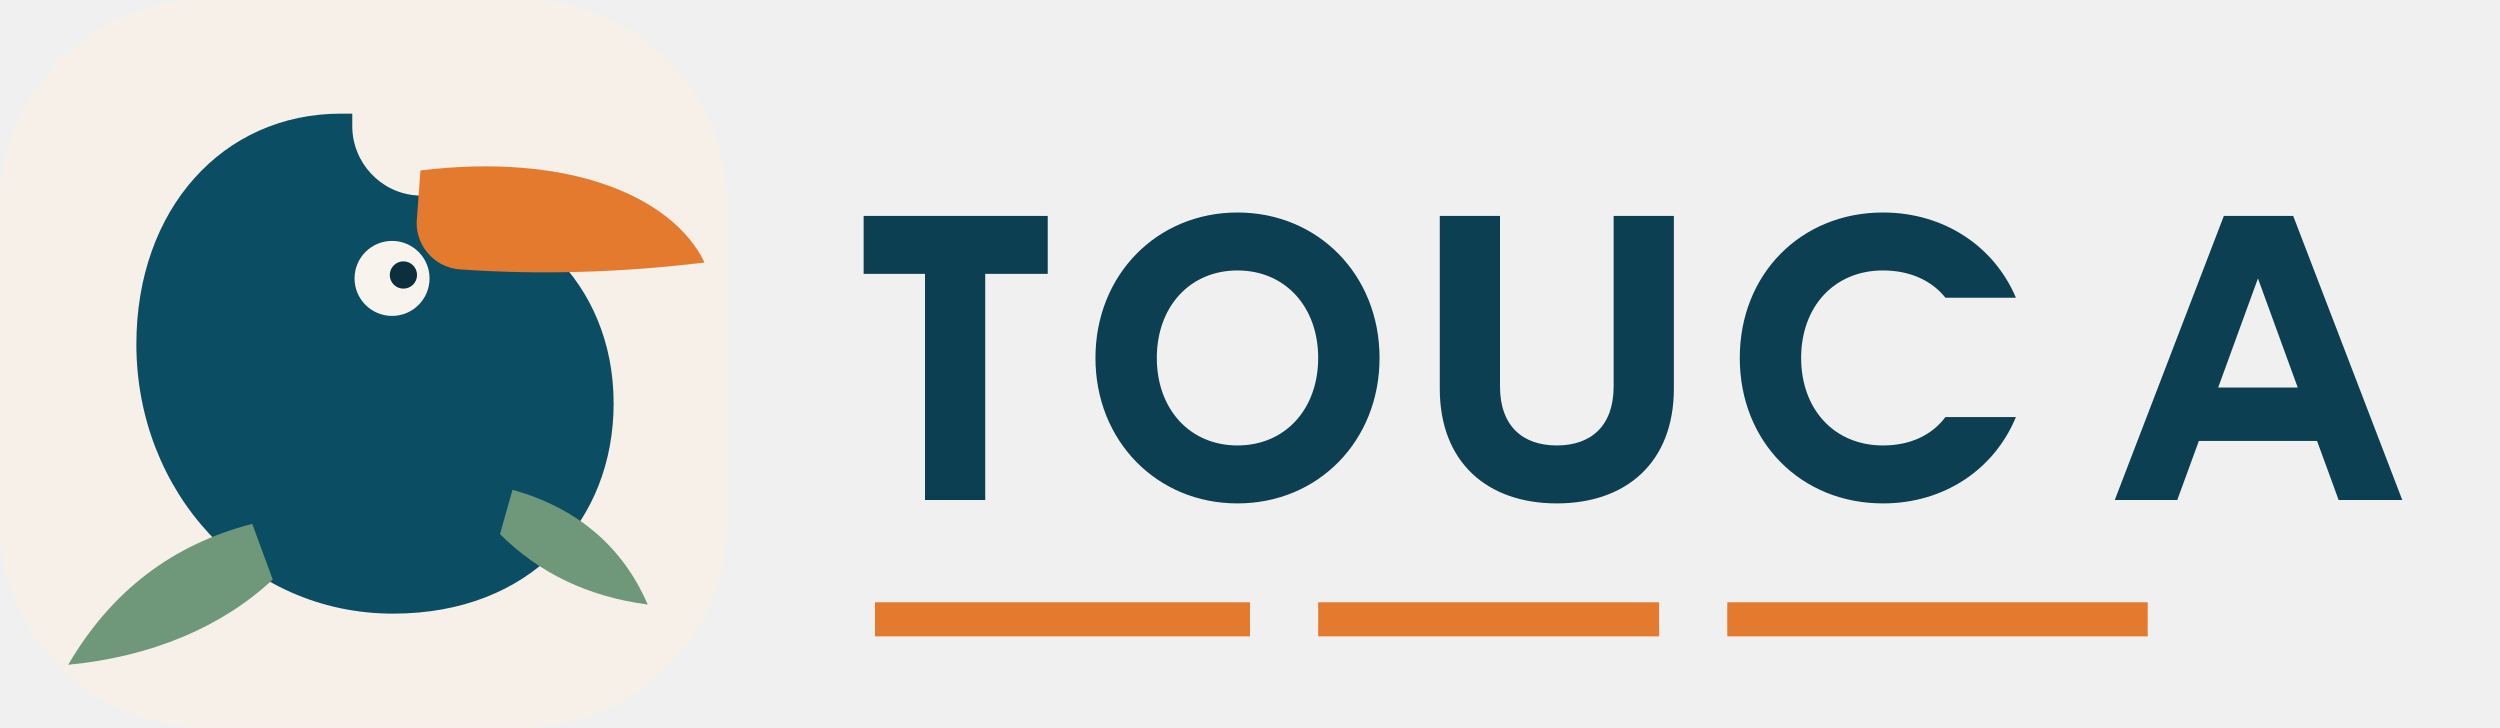
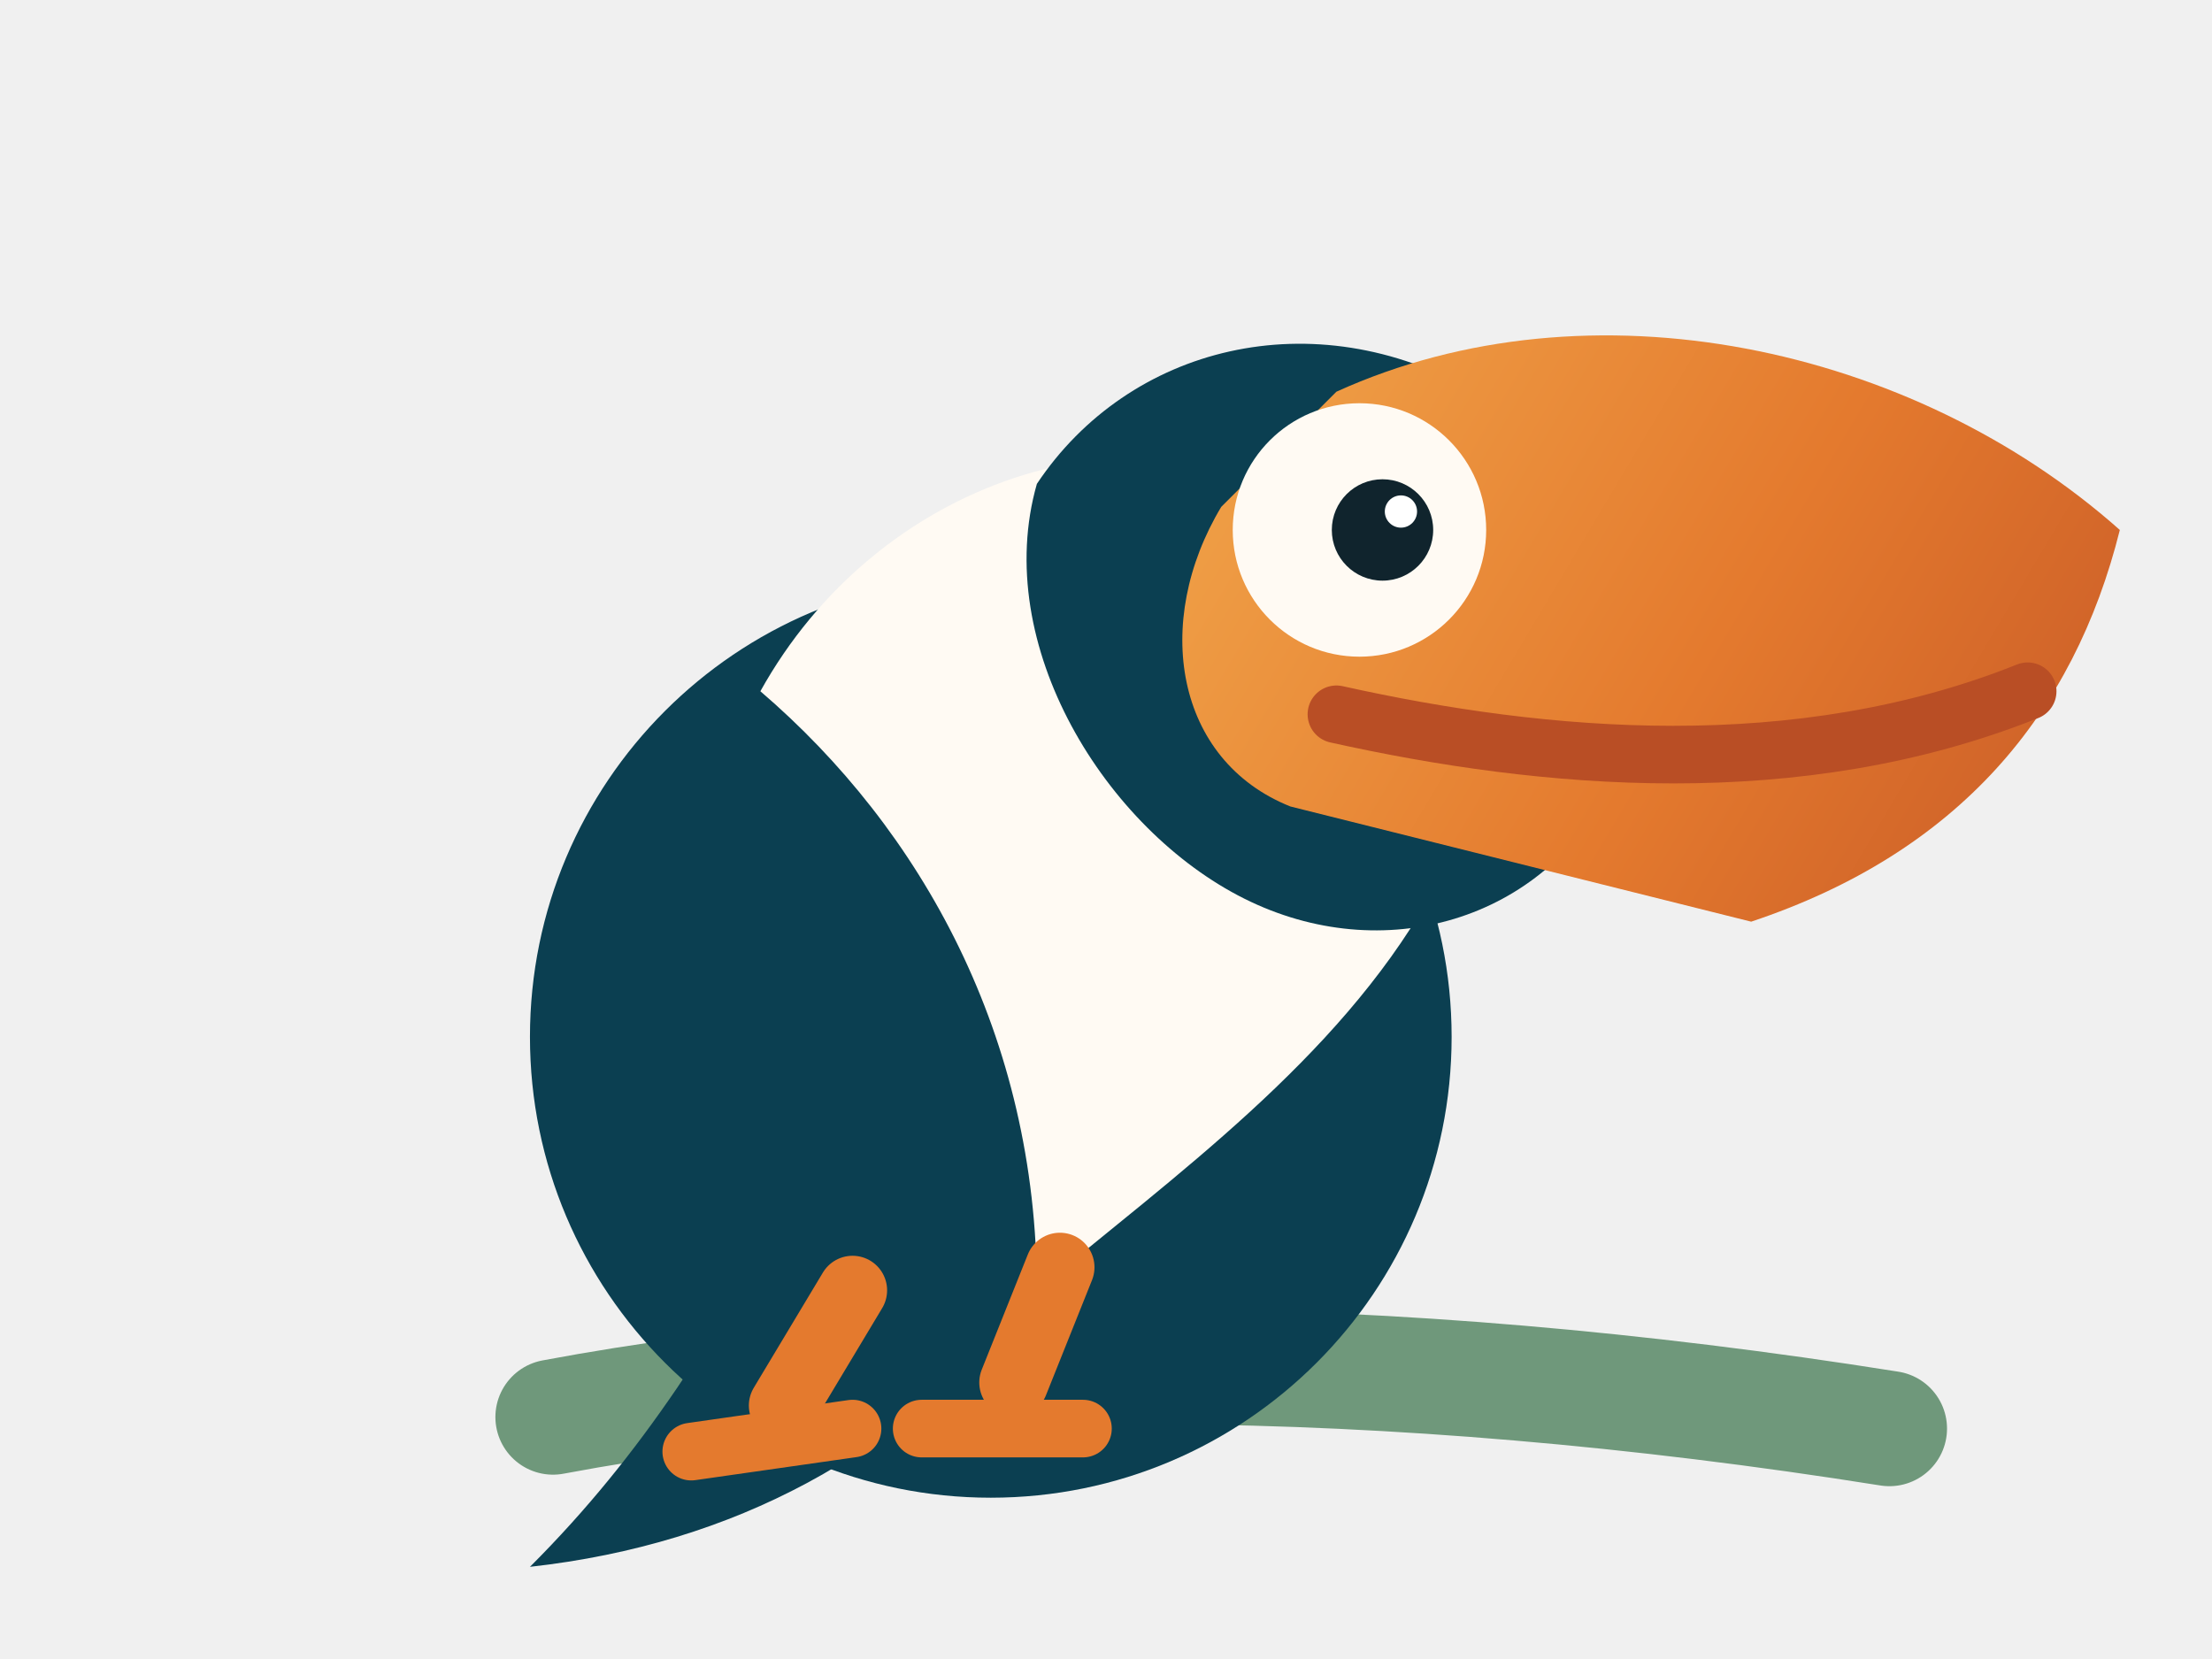
- <svg xmlns="http://www.w3.org/2000/svg" width="220" height="64" viewBox="0 0 220 64" fill="none" role="img" aria-labelledby="title desc">
-   <rect width="64" height="64" rx="18" fill="#F6F0E8" />
-   <path d="M30 10C19.6 10 12 18.4 12 30.3C12 43.2 21.6 54 34.6 54C46.7 54 54 45.8 54 35.5C54 24.7 45.9 17.7 36.7 17.2C33.5 17 31 14.3 31 11.1V10Z" fill="#0B4E63" />
-   <path d="M37 15C50.1 13.4 59.2 17.3 62 23.1C54.6 24 47.4 24.2 40.4 23.7C38.1 23.5 36.4 21.4 36.7 19.1L37 15Z" fill="#E47A2E" />
-   <circle cx="34.5" cy="24.5" r="3.3" fill="#F8F3EC" />
-   <circle cx="35.5" cy="24.2" r="1.2" fill="#0B2F3C" />
-   <path d="M24 51C19.5 55.2 13.3 57.8 6 58.5C9.8 52 15.2 47.9 22.2 46.1L24 51Z" fill="#6F987B" />
-   <path d="M44 47C47.4 50.4 51.7 52.5 57 53.2C54.8 48.1 50.8 44.7 45.1 43.1L44 47Z" fill="#6F987B" />
-   <path d="M76 19H92.2V24.1H86.7V44H81.4V24.1H76V19ZM96.4 31.5C96.4 24.2 101.8 18.7 108.9 18.7C116 18.7 121.4 24.2 121.4 31.5C121.4 38.8 116 44.3 108.9 44.3C101.8 44.3 96.4 38.8 96.4 31.5ZM116 31.5C116 27 113.1 23.8 108.9 23.8C104.7 23.8 101.8 27 101.8 31.5C101.8 36 104.7 39.2 108.9 39.2C113.1 39.2 116 36 116 31.5ZM126.7 19H132V34C132 37.5 134 39.2 137 39.2C140 39.2 142 37.5 142 34V19H147.3V34.2C147.3 40.7 143.1 44.3 137 44.3C130.9 44.3 126.7 40.7 126.7 34.2V19ZM153.1 31.5C153.1 24.1 158.5 18.7 165.7 18.7C171.1 18.7 175.5 21.7 177.4 26.2H171.2C170 24.7 168.1 23.8 165.7 23.8C161.4 23.8 158.5 27 158.5 31.5C158.5 36 161.4 39.2 165.7 39.2C168.1 39.2 170 38.3 171.2 36.7H177.4C175.5 41.3 171.1 44.3 165.7 44.3C158.5 44.3 153.1 38.9 153.1 31.5ZM195.7 19H201.8L211.4 44H205.8L203.9 38.8H193.5L191.6 44H186.1L195.7 19ZM202.2 34.1L198.7 24.5L195.2 34.1H202.2Z" fill="#0B3F51" />
-   <path d="M77 53H110V56H77V53ZM116 53H146V56H116V53ZM152 53H189V56H152V53Z" fill="#E47A2E" />
+ <svg xmlns="http://www.w3.org/2000/svg" viewBox="0 0 96 72" fill="none" role="img" aria-labelledby="title desc">
+   <defs>
+     <linearGradient id="beak" x1="49" y1="15" x2="91" y2="40" gradientUnits="userSpaceOnUse">
+       <stop stop-color="#F2A84C" />
+       <stop offset="0.58" stop-color="#E47A2E" />
+       <stop offset="1" stop-color="#C95B27" />
+     </linearGradient>
+   </defs>
+   <path d="M24 61.5C40 58.5 60 58.5 82 62" stroke="#6F987B" stroke-width="5" stroke-linecap="round" />
+   <path d="M35 51C31 58 28 63 23 68C32 67 39 63 44 57L35 51Z" fill="#0B3F51" />
+   <ellipse cx="43" cy="45" rx="20" ry="20" fill="#0B3F51" />
+   <path d="M33 30C38 21 49 17 58 22C64 25 66 32 62 39C58 46 51 51 45 56C45 45 40 36 33 30Z" fill="#FFFAF3" />
+   <path d="M45 21C49 15 57 13 64 17C70 20 73 27 70 34C67 40 60 42 54 39C48 36 43 28 45 21Z" fill="#0B3F51" />
+   <path d="M58 17C69 12 83 15 92 23C90 31 85 37 76 40L56 35C51 33 50 27 53 22L58 17Z" fill="url(#beak)" />
+   <path d="M58 31C67 33 78 34 88 30" stroke="#B94E25" stroke-width="2.5" stroke-linecap="round" />
+   <circle cx="59" cy="23" r="5.5" fill="#FFFAF3" />
+   <circle cx="60" cy="23" r="2.2" fill="#10242D" />
+   <circle cx="60.8" cy="22.2" r="0.7" fill="white" />
+   <path d="M34 61L37 56M44 60L46 55" stroke="#E47A2E" stroke-width="3" stroke-linecap="round" />
+   <path d="M30 63L37 62M40 62L47 62" stroke="#E47A2E" stroke-width="2.5" stroke-linecap="round" />
</svg>
